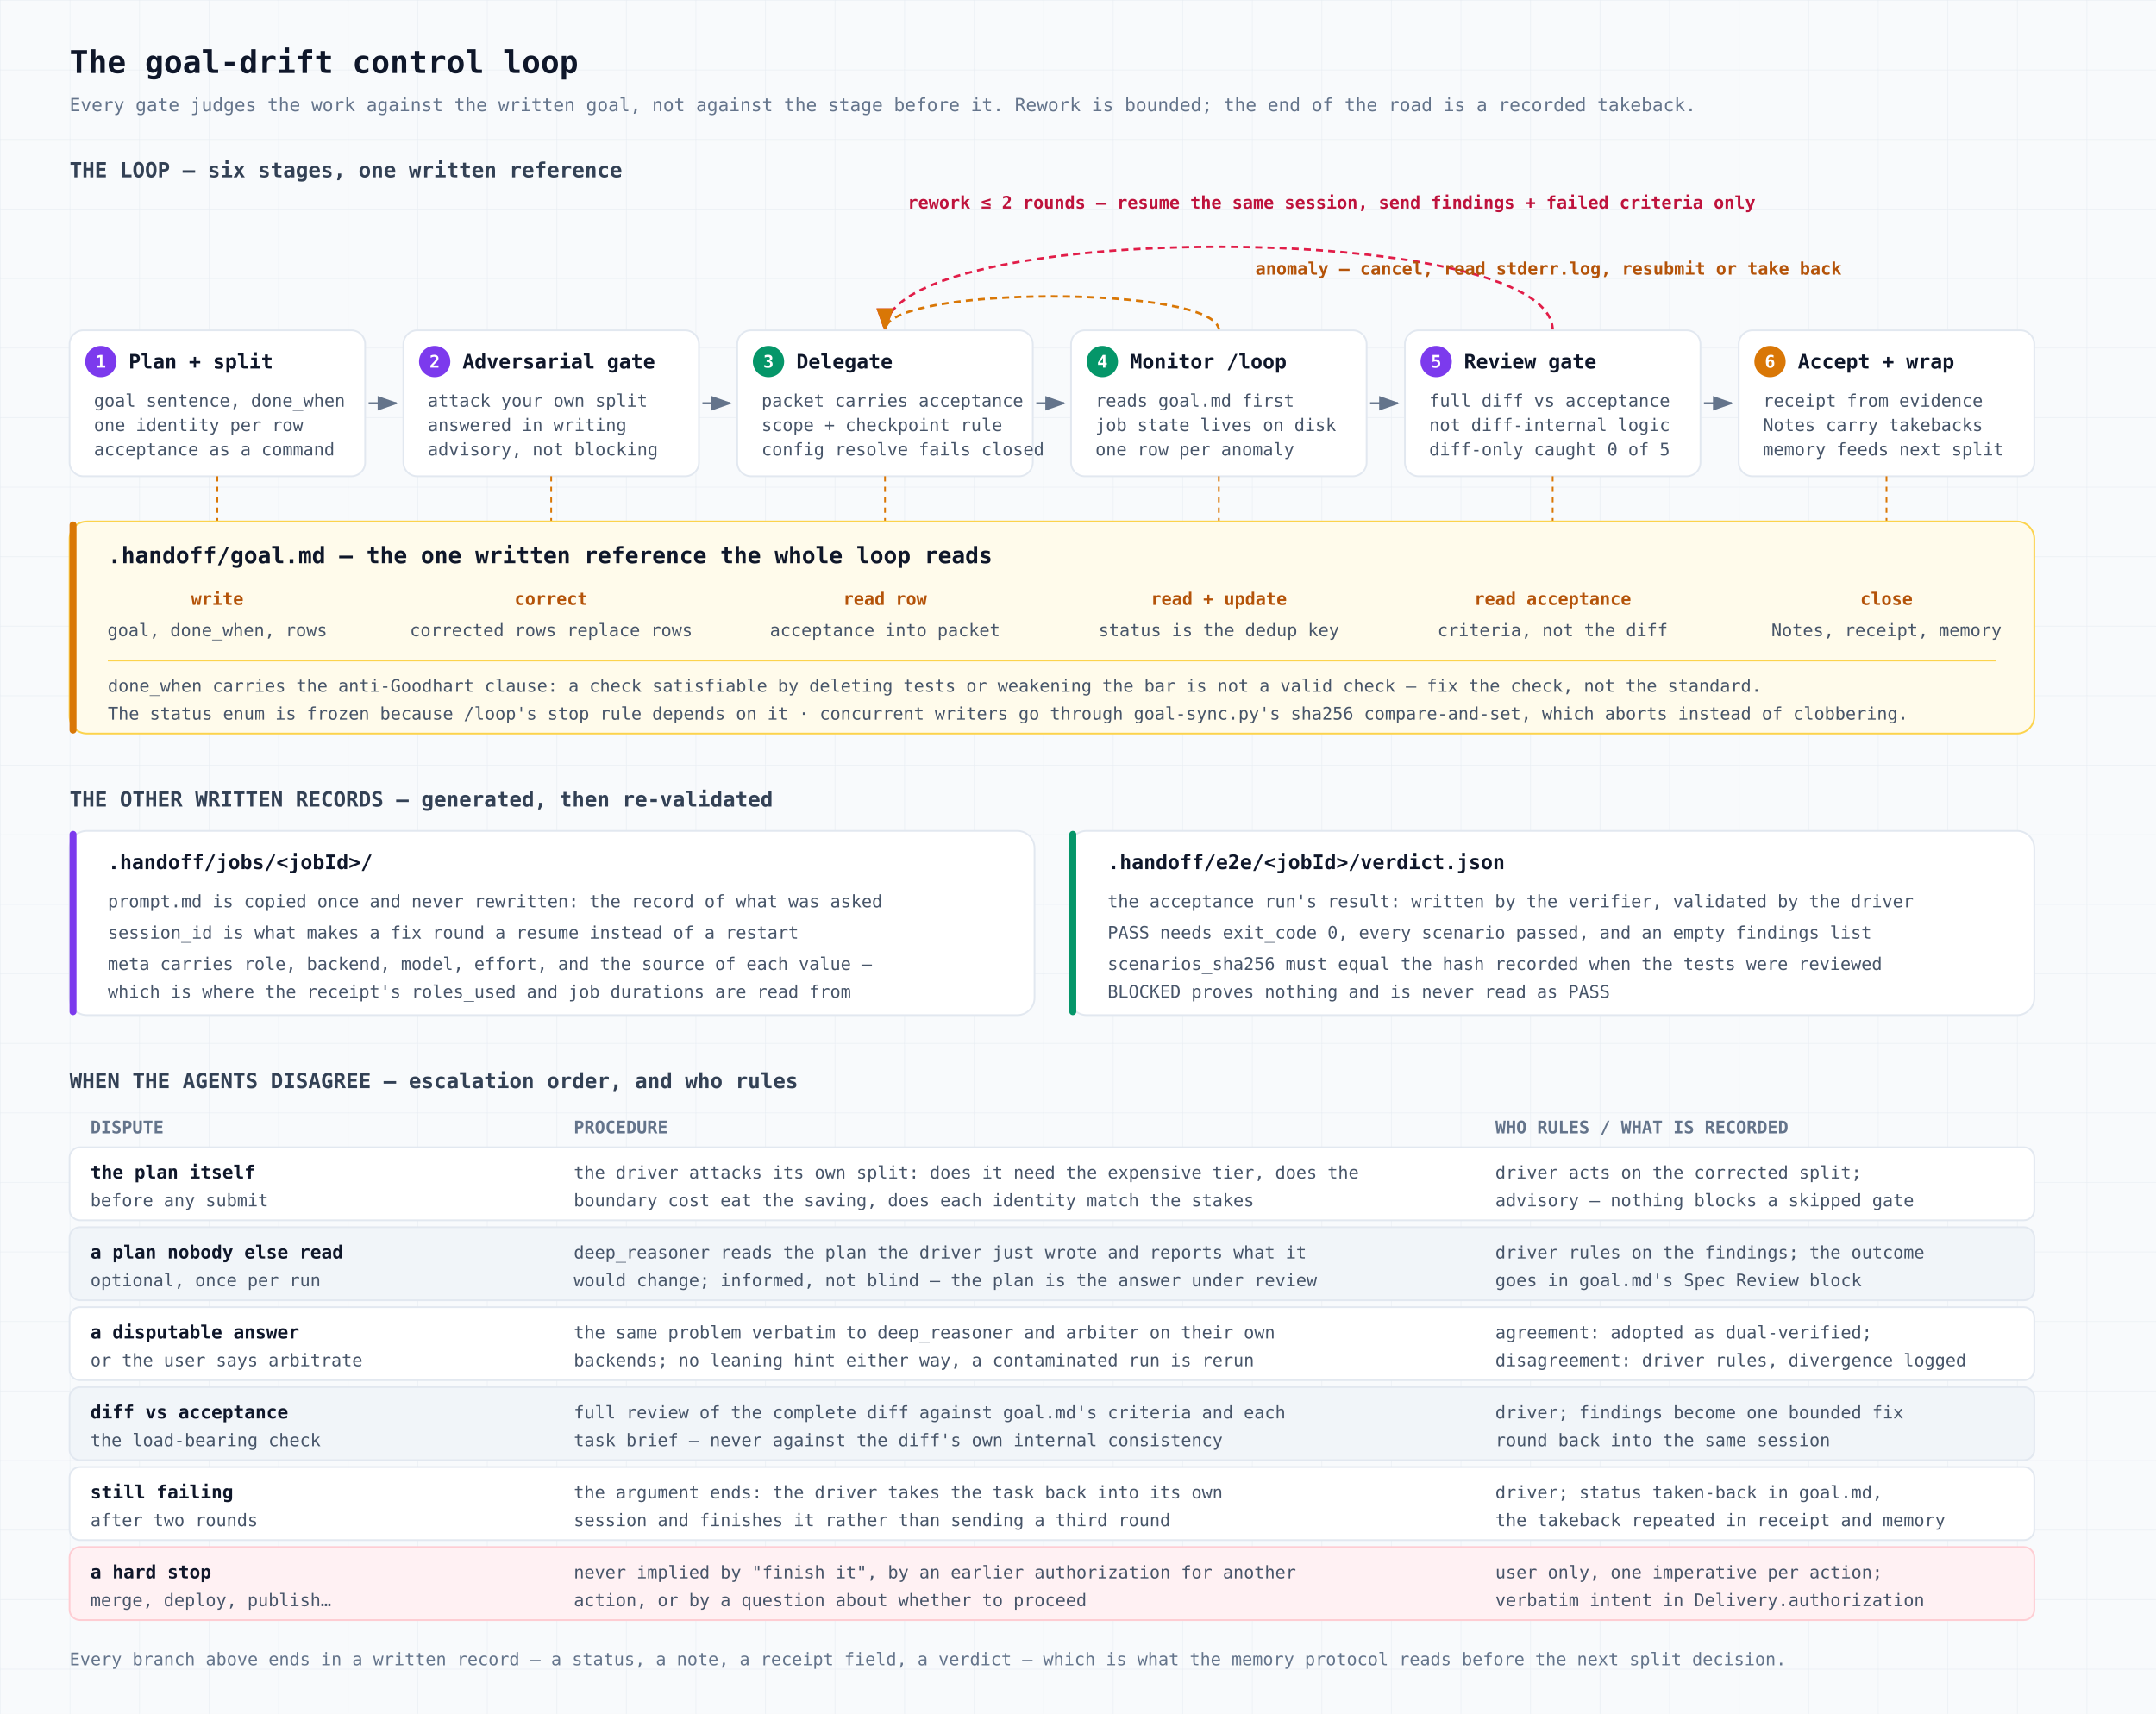
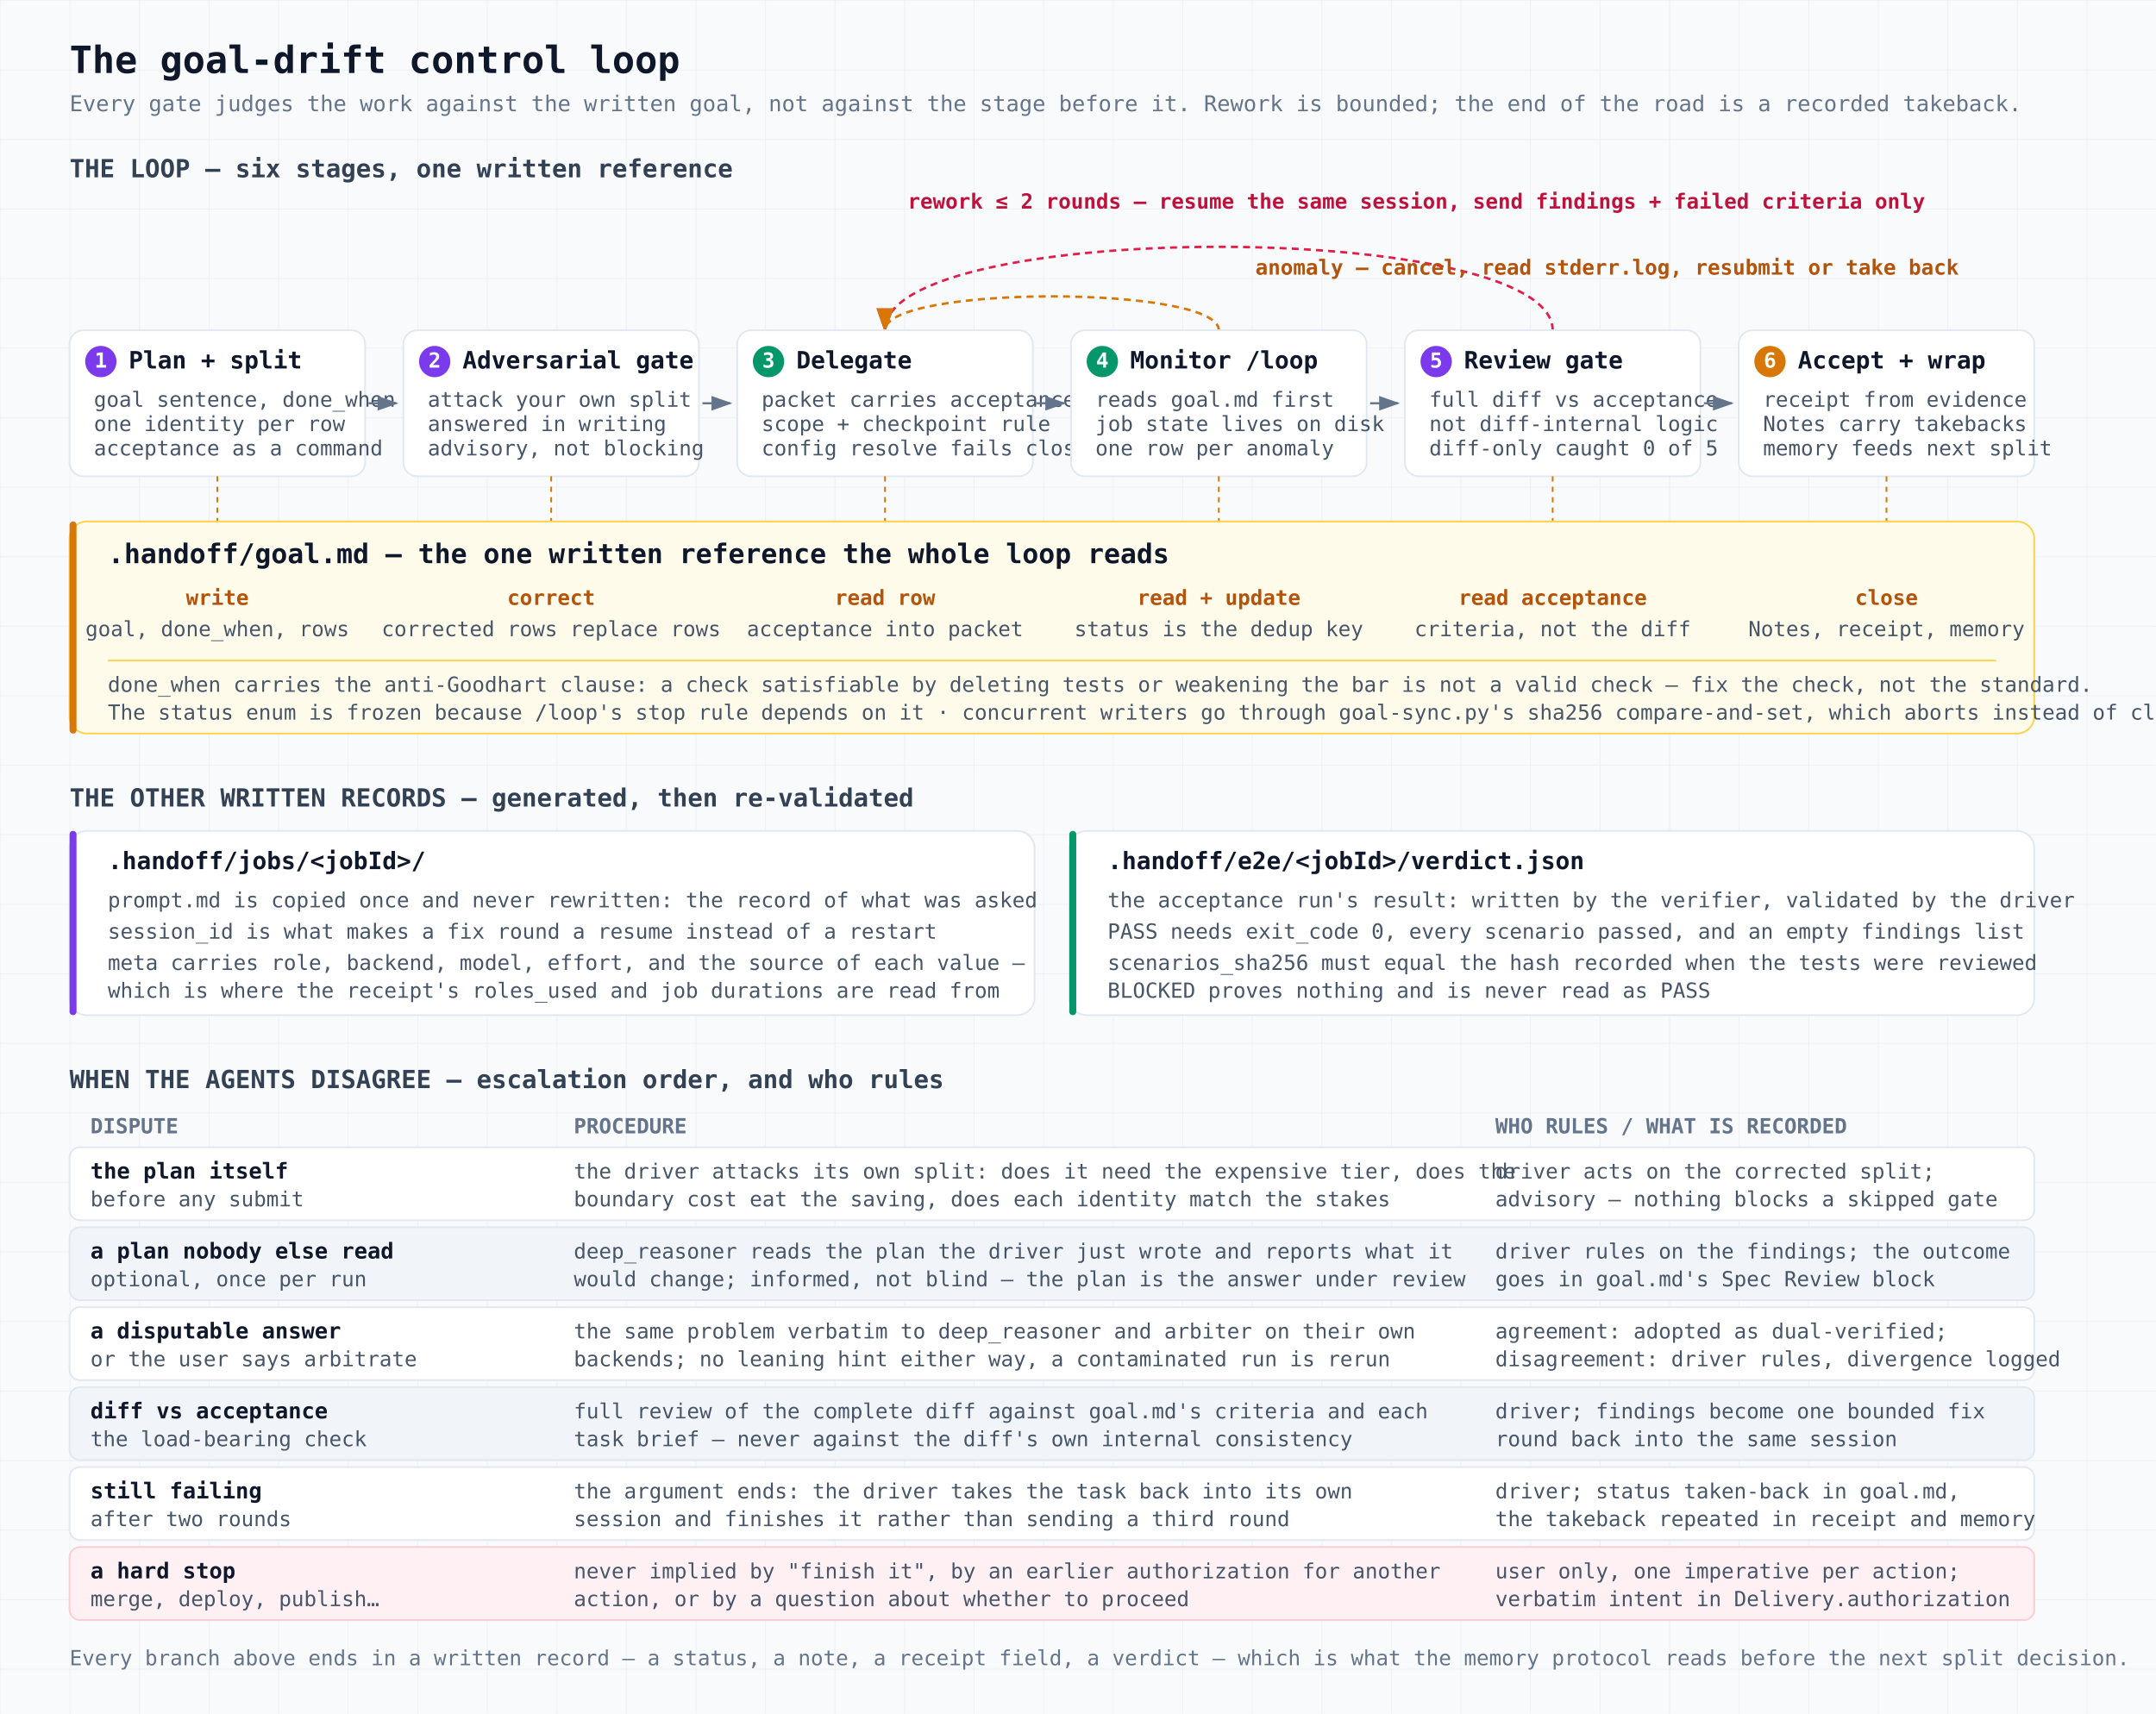
<svg xmlns="http://www.w3.org/2000/svg" viewBox="0 0 1240 986">
  <style>
    text { font-family: 'JetBrains Mono', 'SF Mono', 'Cascadia Code', ui-monospace, monospace; }
-     .title { font-size: 18px; font-weight: 700; fill: #0f172a; }
-     .subtitle { font-size: 10.5px; fill: #64748b; }
-     .colhead { font-size: 12px; font-weight: 700; fill: #334155; }
-     .cardtitle { font-size: 11.5px; font-weight: 700; fill: #0f172a; }
-     .line { font-size: 10px; fill: #475569; }
-     .hubhead { font-size: 13px; font-weight: 700; fill: #0f172a; }
-     .hubcol { font-size: 10px; font-weight: 700; fill: #b45309; }
-     .hubnote { font-size: 10px; fill: #475569; }
-     .arc { font-size: 10px; font-weight: 600; fill: #be123c; }
-     .arc2 { font-size: 10px; font-weight: 600; fill: #b45309; }
-     .rowhead { font-size: 10px; font-weight: 700; fill: #64748b; }
-     .rowkey { font-size: 10.5px; font-weight: 700; fill: #0f172a; }
-     .rowtext { font-size: 10px; fill: #475569; }
-     .foot { font-size: 10px; fill: #64748b; }
-     .num { font-size: 10px; font-weight: 700; fill: #ffffff; }
+     .title { font-size: 21.6px; font-weight: 700; fill: #0f172a; }
+     .subtitle { font-size: 12.6px; fill: #64748b; }
+     .colhead { font-size: 14.4px; font-weight: 700; fill: #334155; }
+     .cardtitle { font-size: 13.8px; font-weight: 700; fill: #0f172a; }
+     .line { font-size: 12px; fill: #475569; }
+     .hubhead { font-size: 15.6px; font-weight: 700; fill: #0f172a; }
+     .hubcol { font-size: 12px; font-weight: 700; fill: #b45309; }
+     .hubnote { font-size: 12px; fill: #475569; }
+     .arc { font-size: 12px; font-weight: 600; fill: #be123c; }
+     .arc2 { font-size: 12px; font-weight: 600; fill: #b45309; }
+     .rowhead { font-size: 12px; font-weight: 700; fill: #64748b; }
+     .rowkey { font-size: 12.6px; font-weight: 700; fill: #0f172a; }
+     .rowtext { font-size: 12px; fill: #475569; }
+     .foot { font-size: 12px; fill: #64748b; }
+     .num { font-size: 12px; font-weight: 700; fill: #ffffff; }
  </style>
  <defs>
    <pattern id="grid" width="40" height="40" patternUnits="userSpaceOnUse">
      <path d="M 40 0 L 0 0 0 40" fill="none" stroke="#e6ebf2" stroke-width="0.5" />
    </pattern>
    <marker id="arrow" markerWidth="10" markerHeight="7" refX="9" refY="3.5" orient="auto">
      <polygon points="0 0, 10 3.5, 0 7" fill="#64748b" />
    </marker>
    <marker id="arrow-rose" markerWidth="10" markerHeight="7" refX="9" refY="3.5" orient="auto">
      <polygon points="0 0, 10 3.5, 0 7" fill="#e11d48" />
    </marker>
    <marker id="arrow-amber" markerWidth="10" markerHeight="7" refX="9" refY="3.5" orient="auto">
      <polygon points="0 0, 10 3.5, 0 7" fill="#d97706" />
    </marker>
  </defs>
  <rect width="1240" height="986" fill="#f8fafc" />
  <rect width="1240" height="986" fill="url(#grid)" />
  <text x="40" y="42" class="title">The goal-drift control loop</text>
  <text x="40" y="64" class="subtitle">Every gate judges the work against the written goal, not against the stage before it. Rework is bounded; the end of the road is a recorded takeback.</text>
  <text x="40" y="102" class="colhead">THE LOOP — six stages, one written reference</text>
  <path d="M 893 190 C 893 126, 509 126, 509 190" fill="none" stroke="#e11d48" stroke-width="1.4" stroke-dasharray="4 3" marker-end="url(#arrow-rose)" />
  <text x="522" y="120" class="arc">rework ≤ 2 rounds — resume the same session, send findings + failed criteria only</text>
  <path d="M 701 190 C 701 164, 509 164, 509 190" fill="none" stroke="#d97706" stroke-width="1.4" stroke-dasharray="4 3" marker-end="url(#arrow-amber)" />
  <text x="722" y="158" class="arc2">anomaly — cancel, read stderr.log, resubmit or take back</text>
  <g>
    <rect x="40" y="190" width="170" height="84" rx="8" fill="#ffffff" stroke="#e2e8f0" />
    <circle cx="58" cy="208" r="9" fill="#7c3aed" />
    <text x="58" y="211.5" class="num" text-anchor="middle">1</text>
    <text x="74" y="212" class="cardtitle">Plan + split</text>
    <text x="54" y="234" class="line">goal sentence, done_when</text>
    <text x="54" y="248" class="line">one identity per row</text>
    <text x="54" y="262" class="line">acceptance as a command</text>
  </g>
  <g>
    <rect x="232" y="190" width="170" height="84" rx="8" fill="#ffffff" stroke="#e2e8f0" />
    <circle cx="250" cy="208" r="9" fill="#7c3aed" />
    <text x="250" y="211.5" class="num" text-anchor="middle">2</text>
    <text x="266" y="212" class="cardtitle">Adversarial gate</text>
    <text x="246" y="234" class="line">attack your own split</text>
    <text x="246" y="248" class="line">answered in writing</text>
    <text x="246" y="262" class="line">advisory, not blocking</text>
  </g>
  <g>
    <rect x="424" y="190" width="170" height="84" rx="8" fill="#ffffff" stroke="#e2e8f0" />
    <circle cx="442" cy="208" r="9" fill="#059669" />
    <text x="442" y="211.5" class="num" text-anchor="middle">3</text>
    <text x="458" y="212" class="cardtitle">Delegate</text>
    <text x="438" y="234" class="line">packet carries acceptance</text>
    <text x="438" y="248" class="line">scope + checkpoint rule</text>
    <text x="438" y="262" class="line">config resolve fails closed</text>
  </g>
  <g>
    <rect x="616" y="190" width="170" height="84" rx="8" fill="#ffffff" stroke="#e2e8f0" />
    <circle cx="634" cy="208" r="9" fill="#059669" />
    <text x="634" y="211.5" class="num" text-anchor="middle">4</text>
    <text x="650" y="212" class="cardtitle">Monitor /loop</text>
    <text x="630" y="234" class="line">reads goal.md first</text>
    <text x="630" y="248" class="line">job state lives on disk</text>
    <text x="630" y="262" class="line">one row per anomaly</text>
  </g>
  <g>
    <rect x="808" y="190" width="170" height="84" rx="8" fill="#ffffff" stroke="#e2e8f0" />
    <circle cx="826" cy="208" r="9" fill="#7c3aed" />
    <text x="826" y="211.5" class="num" text-anchor="middle">5</text>
    <text x="842" y="212" class="cardtitle">Review gate</text>
    <text x="822" y="234" class="line">full diff vs acceptance</text>
    <text x="822" y="248" class="line">not diff-internal logic</text>
    <text x="822" y="262" class="line">diff-only caught 0 of 5</text>
  </g>
  <g>
    <rect x="1000" y="190" width="170" height="84" rx="8" fill="#ffffff" stroke="#e2e8f0" />
    <circle cx="1018" cy="208" r="9" fill="#d97706" />
    <text x="1018" y="211.5" class="num" text-anchor="middle">6</text>
    <text x="1034" y="212" class="cardtitle">Accept + wrap</text>
    <text x="1014" y="234" class="line">receipt from evidence</text>
    <text x="1014" y="248" class="line">Notes carry takebacks</text>
    <text x="1014" y="262" class="line">memory feeds next split</text>
  </g>
  <line x1="212" y1="232" x2="228" y2="232" stroke="#64748b" stroke-width="1.2" marker-end="url(#arrow)" />
  <line x1="404" y1="232" x2="420" y2="232" stroke="#64748b" stroke-width="1.2" marker-end="url(#arrow)" />
  <line x1="596" y1="232" x2="612" y2="232" stroke="#64748b" stroke-width="1.2" marker-end="url(#arrow)" />
  <line x1="788" y1="232" x2="804" y2="232" stroke="#64748b" stroke-width="1.2" marker-end="url(#arrow)" />
  <line x1="980" y1="232" x2="996" y2="232" stroke="#64748b" stroke-width="1.2" marker-end="url(#arrow)" />
  <g stroke="#d97706" stroke-width="1" stroke-dasharray="3 3">
    <line x1="125" y1="274" x2="125" y2="300" />
    <line x1="317" y1="274" x2="317" y2="300" />
    <line x1="509" y1="274" x2="509" y2="300" />
    <line x1="701" y1="274" x2="701" y2="300" />
    <line x1="893" y1="274" x2="893" y2="300" />
    <line x1="1085" y1="274" x2="1085" y2="300" />
  </g>
  <rect x="40" y="300" width="1130" height="122" rx="10" fill="#fffbeb" stroke="#fcd34d" />
  <rect x="40" y="300" width="4" height="122" rx="2" fill="#d97706" />
  <text x="62" y="324" class="hubhead">.handoff/goal.md — the one written reference the whole loop reads</text>
  <text x="125" y="348" class="hubcol" text-anchor="middle">write</text>
  <text x="317" y="348" class="hubcol" text-anchor="middle">correct</text>
  <text x="509" y="348" class="hubcol" text-anchor="middle">read row</text>
  <text x="701" y="348" class="hubcol" text-anchor="middle">read + update</text>
  <text x="893" y="348" class="hubcol" text-anchor="middle">read acceptance</text>
  <text x="1085" y="348" class="hubcol" text-anchor="middle">close</text>
  <text x="125" y="366" class="hubnote" text-anchor="middle">goal, done_when, rows</text>
  <text x="317" y="366" class="hubnote" text-anchor="middle">corrected rows replace rows</text>
  <text x="509" y="366" class="hubnote" text-anchor="middle">acceptance into packet</text>
  <text x="701" y="366" class="hubnote" text-anchor="middle">status is the dedup key</text>
  <text x="893" y="366" class="hubnote" text-anchor="middle">criteria, not the diff</text>
  <text x="1085" y="366" class="hubnote" text-anchor="middle">Notes, receipt, memory</text>
  <line x1="62" y1="380" x2="1148" y2="380" stroke="#fcd34d" stroke-width="1" />
  <text x="62" y="398" class="hubnote">done_when carries the anti-Goodhart clause: a check satisfiable by deleting tests or weakening the bar is not a valid check — fix the check, not the standard.</text>
  <text x="62" y="414" class="hubnote">The status enum is frozen because /loop's stop rule depends on it · concurrent writers go through goal-sync.py's sha256 compare-and-set, which aborts instead of clobbering.</text>
  <text x="40" y="464" class="colhead">THE OTHER WRITTEN RECORDS — generated, then re-validated</text>
  <rect x="40" y="478" width="555" height="106" rx="10" fill="#ffffff" stroke="#e2e8f0" />
  <rect x="40" y="478" width="4" height="106" rx="2" fill="#7c3aed" />
  <text x="62" y="500" class="cardtitle">.handoff/jobs/&lt;jobId&gt;/</text>
  <text x="62" y="522" class="line">prompt.md is copied once and never rewritten: the record of what was asked</text>
  <text x="62" y="540" class="line">session_id is what makes a fix round a resume instead of a restart</text>
  <text x="62" y="558" class="line">meta carries role, backend, model, effort, and the source of each value —</text>
  <text x="62" y="574" class="line">which is where the receipt's roles_used and job durations are read from</text>
  <rect x="615" y="478" width="555" height="106" rx="10" fill="#ffffff" stroke="#e2e8f0" />
  <rect x="615" y="478" width="4" height="106" rx="2" fill="#059669" />
  <text x="637" y="500" class="cardtitle">.handoff/e2e/&lt;jobId&gt;/verdict.json</text>
  <text x="637" y="522" class="line">the acceptance run's result: written by the verifier, validated by the driver</text>
  <text x="637" y="540" class="line">PASS needs exit_code 0, every scenario passed, and an empty findings list</text>
  <text x="637" y="558" class="line">scenarios_sha256 must equal the hash recorded when the tests were reviewed</text>
  <text x="637" y="574" class="line">BLOCKED proves nothing and is never read as PASS</text>
  <text x="40" y="626" class="colhead">WHEN THE AGENTS DISAGREE — escalation order, and who rules</text>
  <text x="52" y="652" class="rowhead">DISPUTE</text>
  <text x="330" y="652" class="rowhead">PROCEDURE</text>
  <text x="860" y="652" class="rowhead">WHO RULES / WHAT IS RECORDED</text>
  <g>
    <rect x="40" y="660" width="1130" height="42" rx="6" fill="#ffffff" stroke="#e2e8f0" />
    <text x="52" y="678" class="rowkey">the plan itself</text>
    <text x="52" y="694" class="rowtext">before any submit</text>
    <text x="330" y="678" class="rowtext">the driver attacks its own split: does it need the expensive tier, does the</text>
    <text x="330" y="694" class="rowtext">boundary cost eat the saving, does each identity match the stakes</text>
    <text x="860" y="678" class="rowtext">driver acts on the corrected split;</text>
    <text x="860" y="694" class="rowtext">advisory — nothing blocks a skipped gate</text>
  </g>
  <g>
    <rect x="40" y="706" width="1130" height="42" rx="6" fill="#f1f5f9" stroke="#e2e8f0" />
    <text x="52" y="724" class="rowkey">a plan nobody else read</text>
    <text x="52" y="740" class="rowtext">optional, once per run</text>
    <text x="330" y="724" class="rowtext">deep_reasoner reads the plan the driver just wrote and reports what it</text>
    <text x="330" y="740" class="rowtext">would change; informed, not blind — the plan is the answer under review</text>
    <text x="860" y="724" class="rowtext">driver rules on the findings; the outcome</text>
    <text x="860" y="740" class="rowtext">goes in goal.md's Spec Review block</text>
  </g>
  <g>
    <rect x="40" y="752" width="1130" height="42" rx="6" fill="#ffffff" stroke="#e2e8f0" />
    <text x="52" y="770" class="rowkey">a disputable answer</text>
    <text x="52" y="786" class="rowtext">or the user says arbitrate</text>
    <text x="330" y="770" class="rowtext">the same problem verbatim to deep_reasoner and arbiter on their own</text>
    <text x="330" y="786" class="rowtext">backends; no leaning hint either way, a contaminated run is rerun</text>
    <text x="860" y="770" class="rowtext">agreement: adopted as dual-verified;</text>
    <text x="860" y="786" class="rowtext">disagreement: driver rules, divergence logged</text>
  </g>
  <g>
    <rect x="40" y="798" width="1130" height="42" rx="6" fill="#f1f5f9" stroke="#e2e8f0" />
    <text x="52" y="816" class="rowkey">diff vs acceptance</text>
    <text x="52" y="832" class="rowtext">the load-bearing check</text>
    <text x="330" y="816" class="rowtext">full review of the complete diff against goal.md's criteria and each</text>
    <text x="330" y="832" class="rowtext">task brief — never against the diff's own internal consistency</text>
    <text x="860" y="816" class="rowtext">driver; findings become one bounded fix</text>
    <text x="860" y="832" class="rowtext">round back into the same session</text>
  </g>
  <g>
    <rect x="40" y="844" width="1130" height="42" rx="6" fill="#ffffff" stroke="#e2e8f0" />
    <text x="52" y="862" class="rowkey">still failing</text>
    <text x="52" y="878" class="rowtext">after two rounds</text>
    <text x="330" y="862" class="rowtext">the argument ends: the driver takes the task back into its own</text>
    <text x="330" y="878" class="rowtext">session and finishes it rather than sending a third round</text>
    <text x="860" y="862" class="rowtext">driver; status taken-back in goal.md,</text>
    <text x="860" y="878" class="rowtext">the takeback repeated in receipt and memory</text>
  </g>
  <g>
    <rect x="40" y="890" width="1130" height="42" rx="6" fill="#fff1f3" stroke="#fecdd3" />
    <text x="52" y="908" class="rowkey">a hard stop</text>
    <text x="52" y="924" class="rowtext">merge, deploy, publish…</text>
    <text x="330" y="908" class="rowtext">never implied by "finish it", by an earlier authorization for another</text>
    <text x="330" y="924" class="rowtext">action, or by a question about whether to proceed</text>
    <text x="860" y="908" class="rowtext">user only, one imperative per action;</text>
    <text x="860" y="924" class="rowtext">verbatim intent in Delivery.authorization</text>
  </g>
  <text x="40" y="958" class="foot">Every branch above ends in a written record — a status, a note, a receipt field, a verdict — which is what the memory protocol reads before the next split decision.</text>
</svg>
